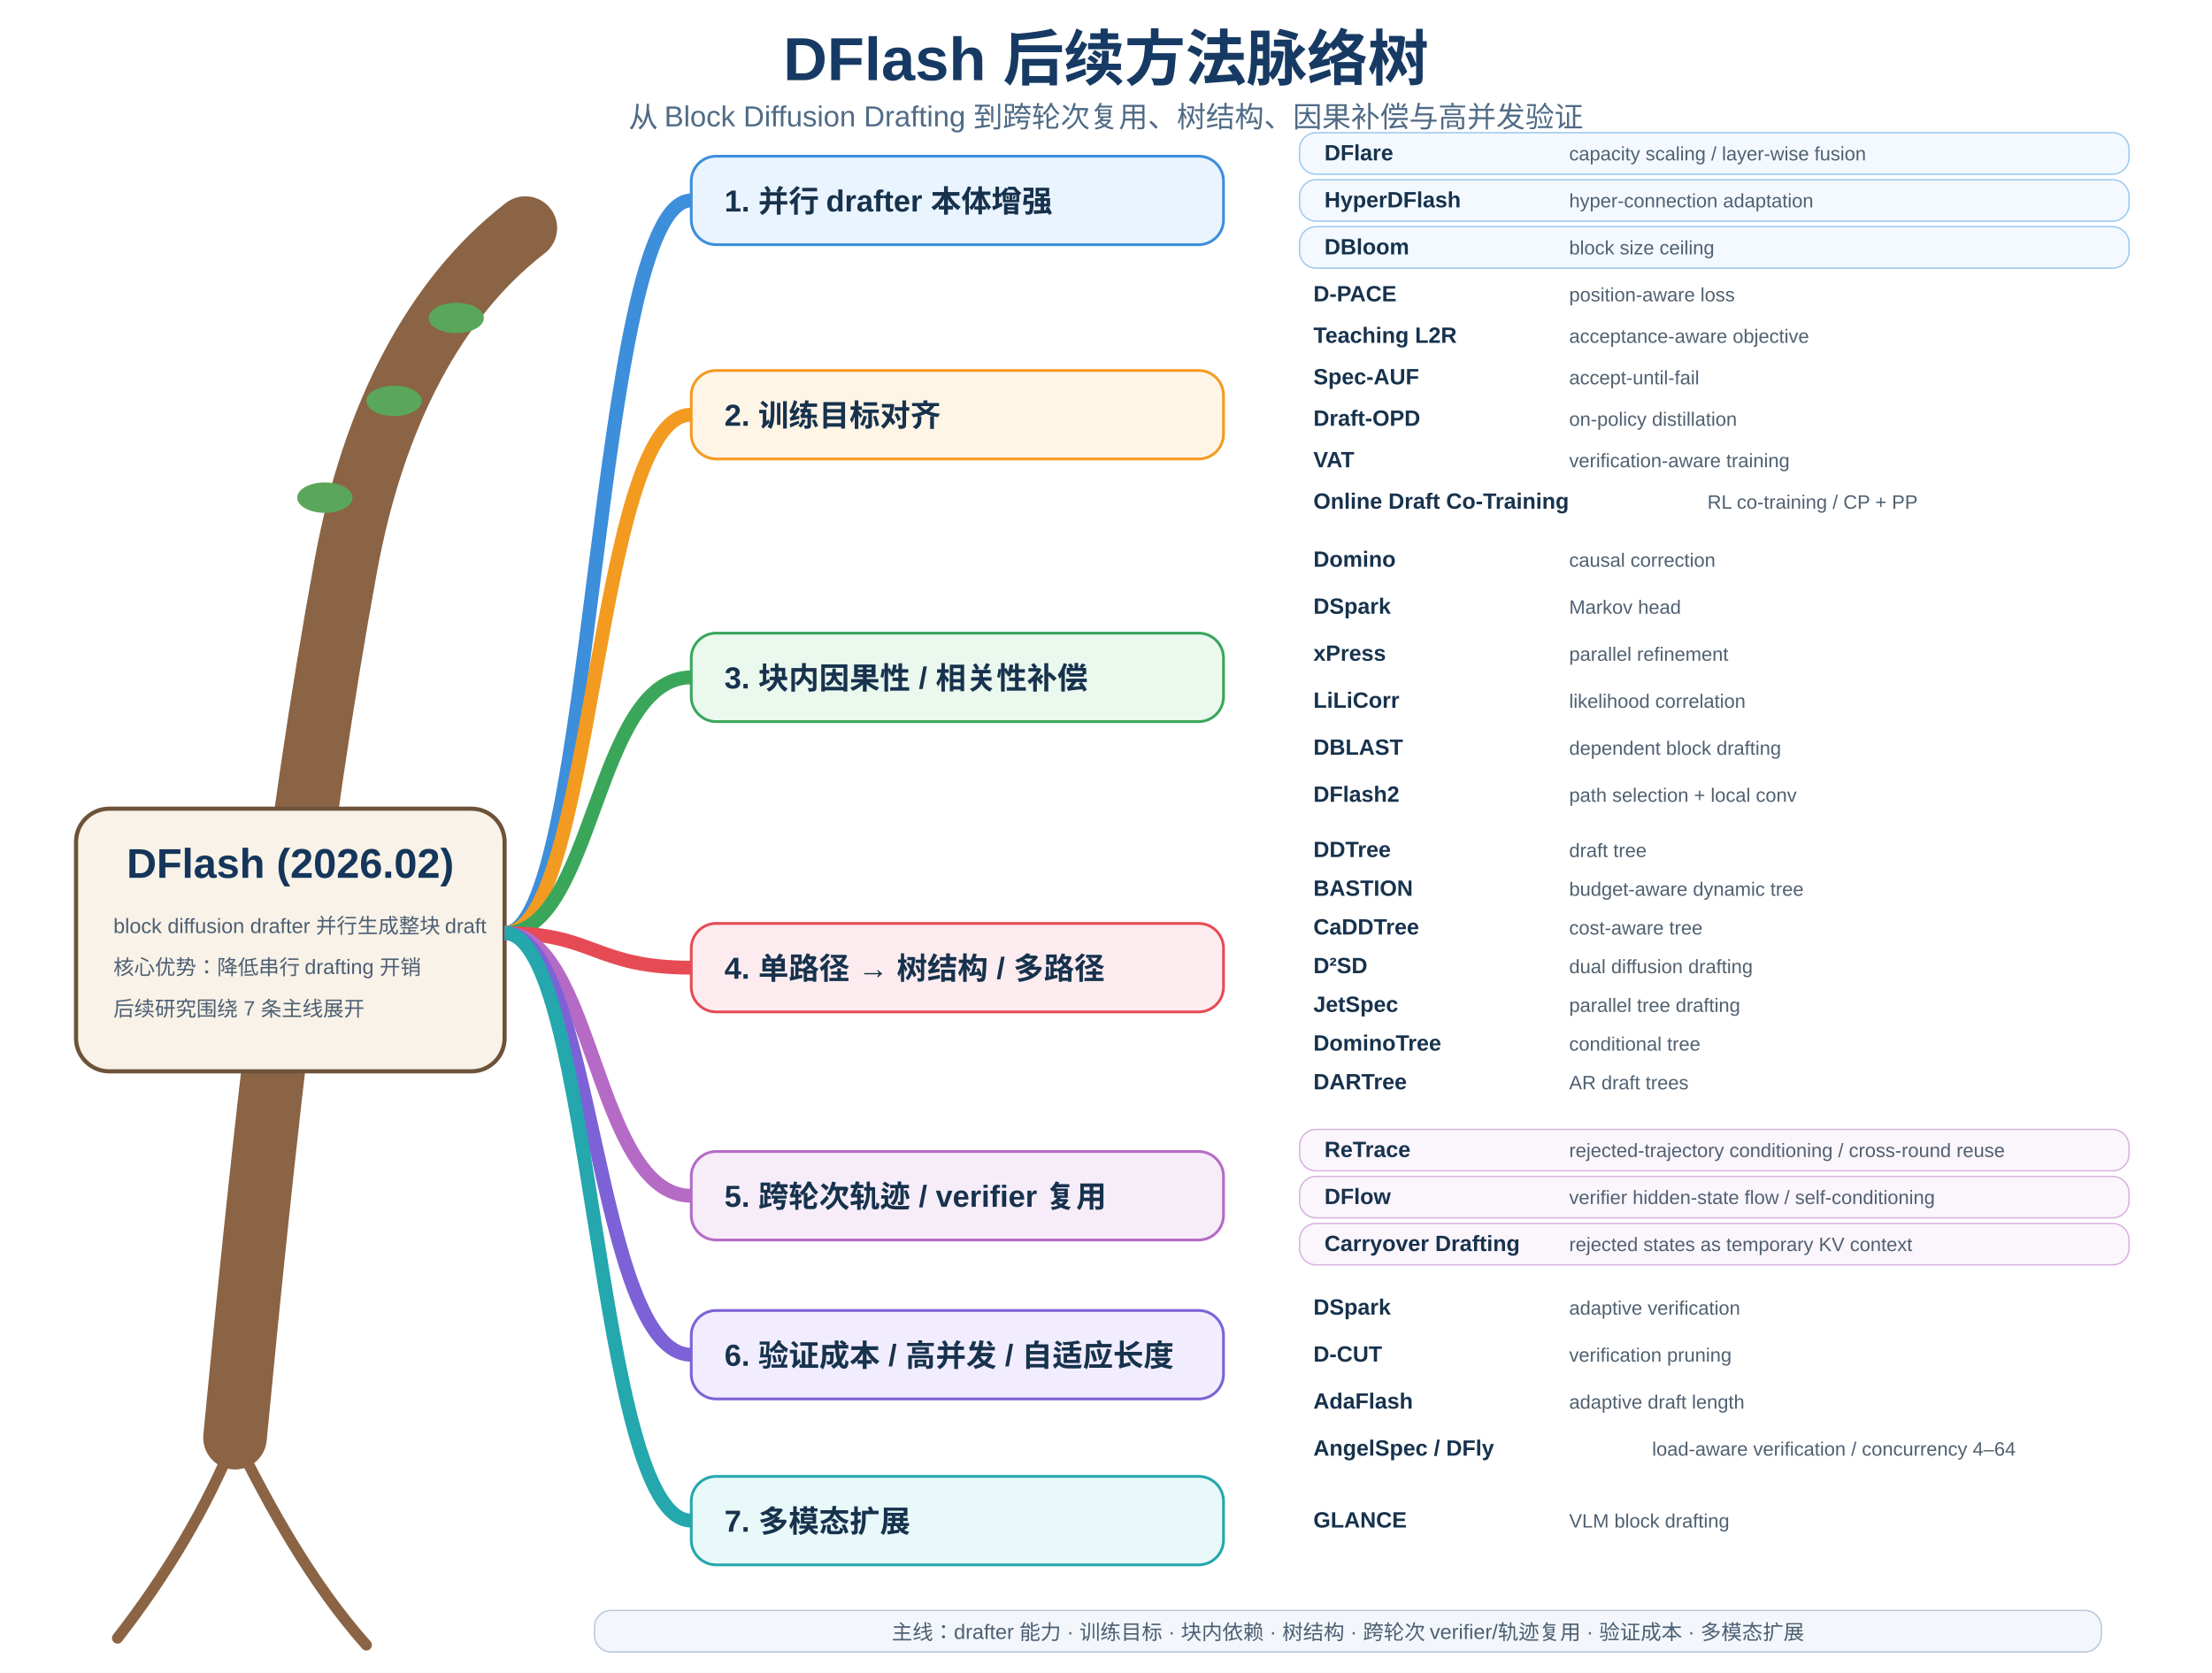
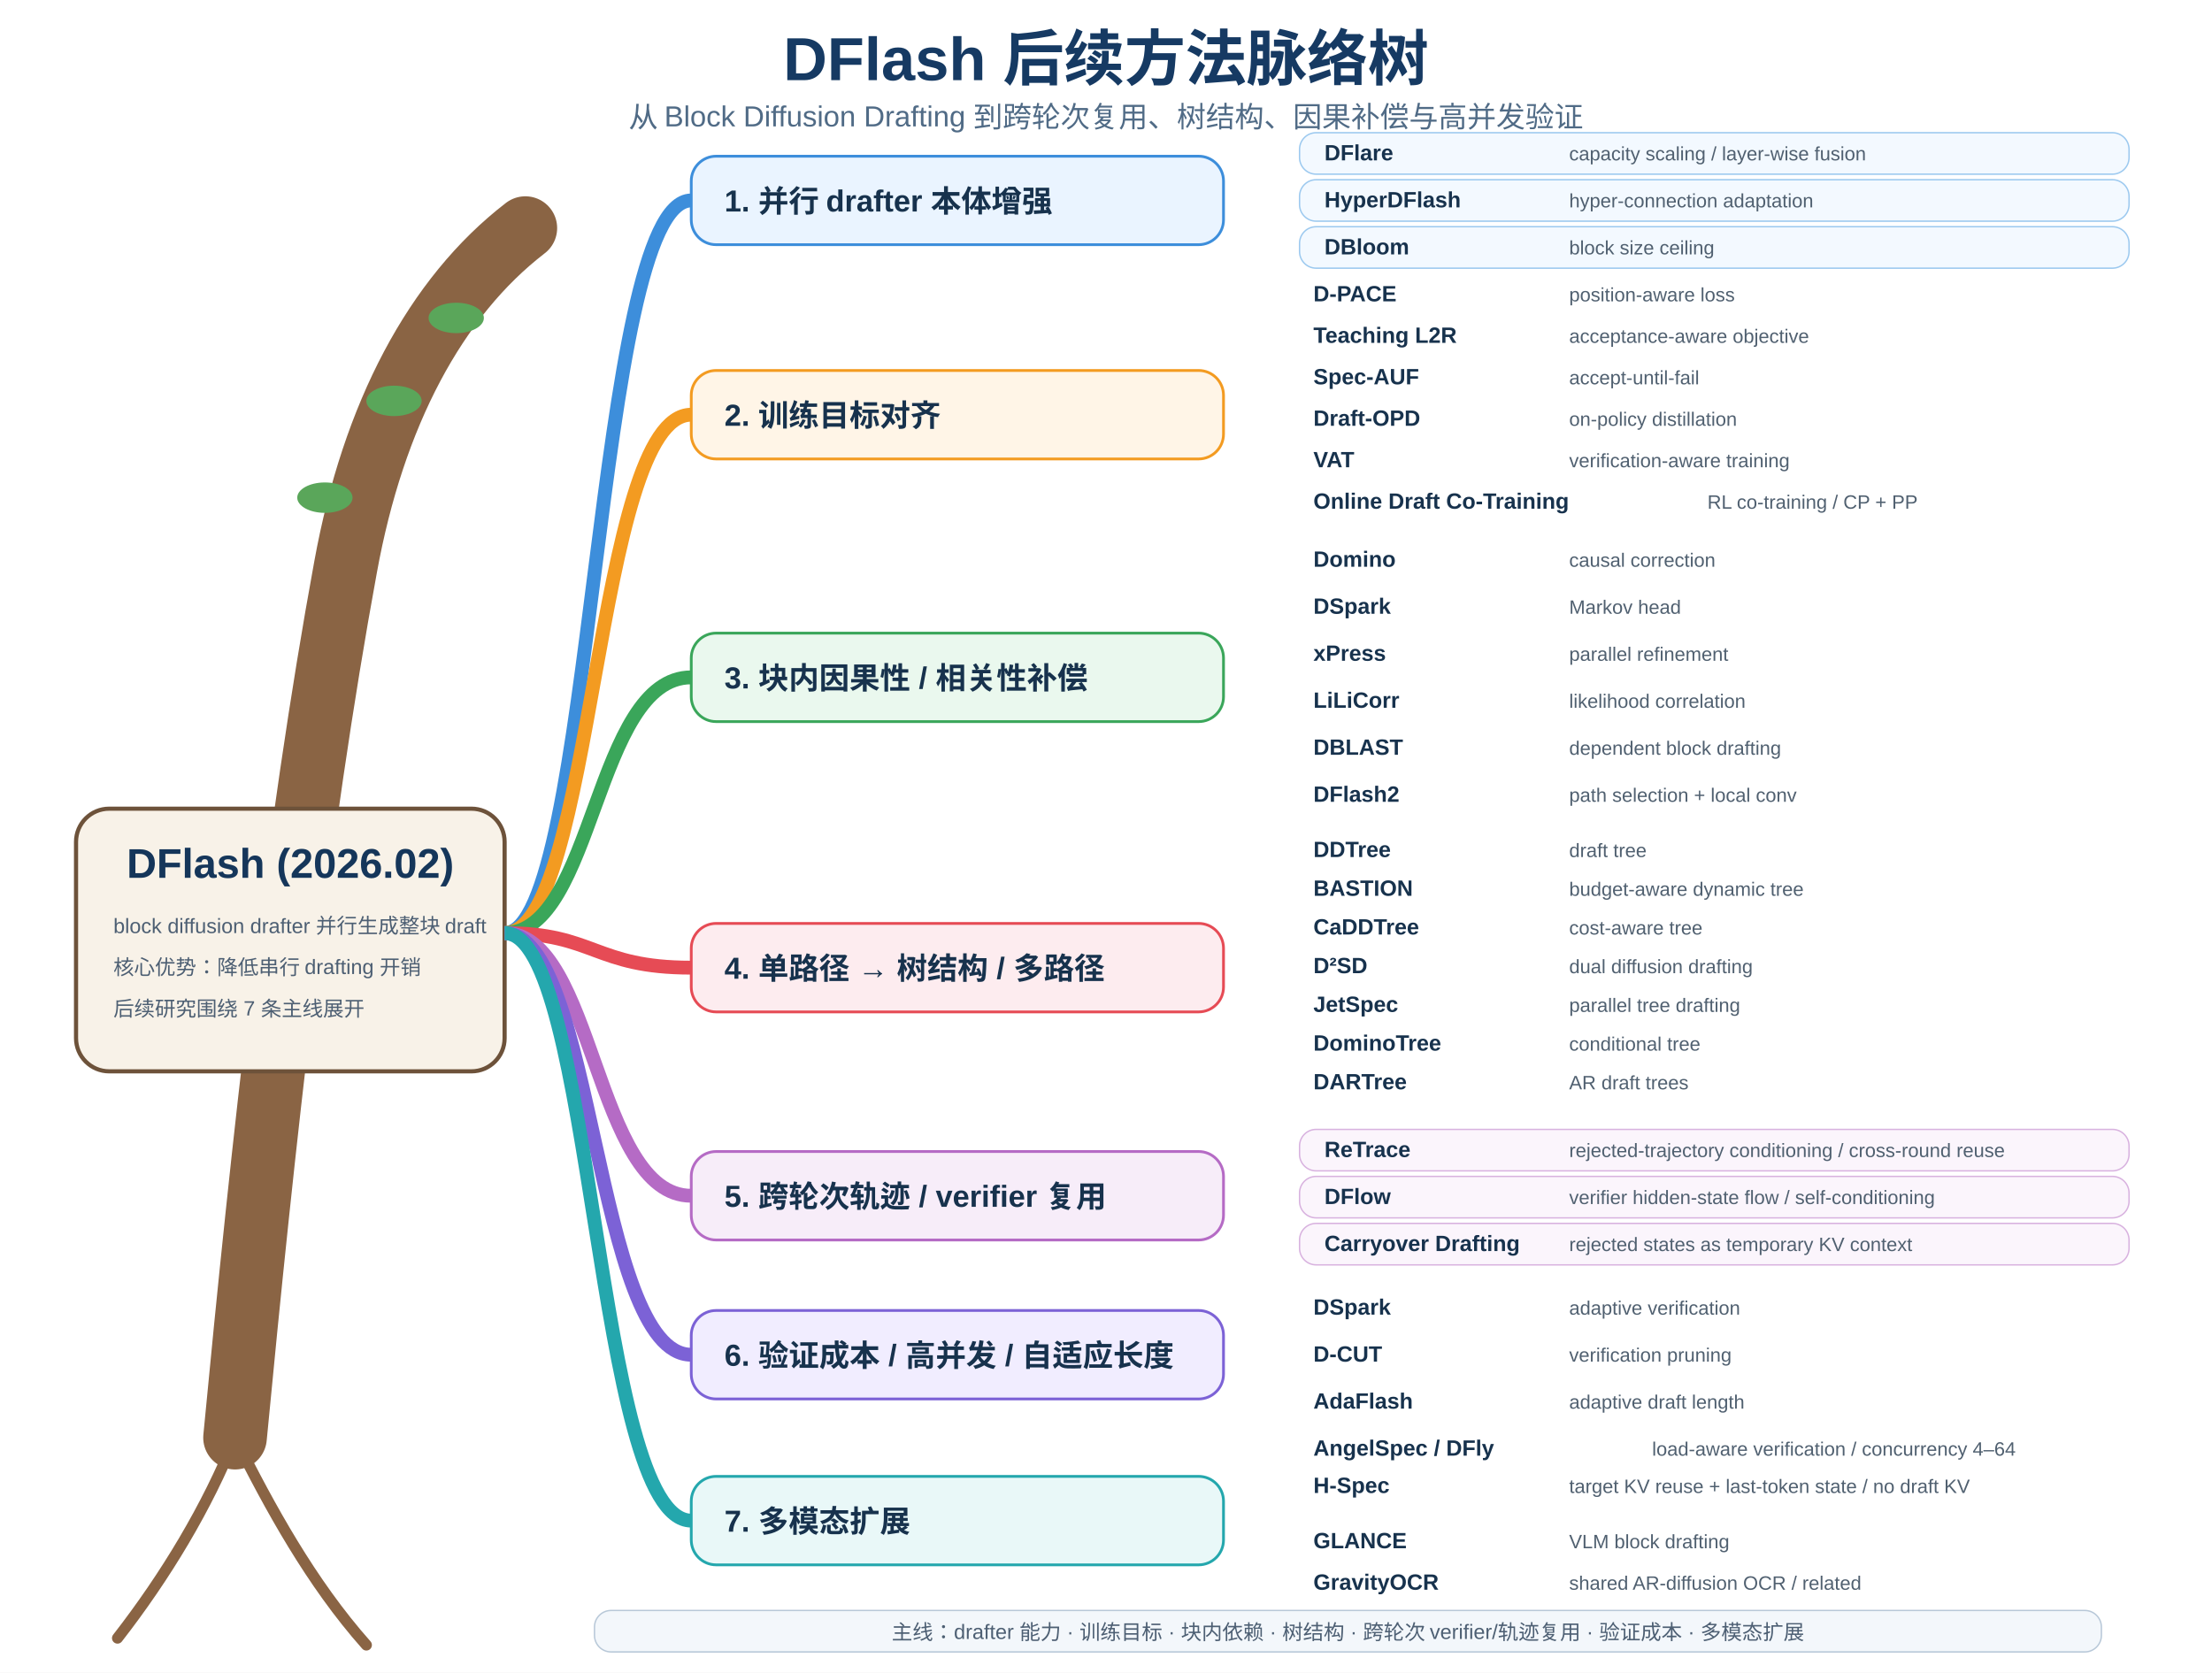
<svg xmlns="http://www.w3.org/2000/svg" width="1600" height="1210" viewBox="0 0 1600 1210">
  <defs>
    <style>
.t{font:700 44px Arial,'Noto Sans SC',sans-serif;fill:#163a63}.s{font:400 21px Arial,'Noto Sans SC',sans-serif;fill:#506b86}.b{font:700 22px Arial,'Noto Sans SC',sans-serif;fill:#17324d}.l{font:700 16px Arial,'Noto Sans SC',sans-serif;fill:#17324d}.k{font:400 14px Arial,'Noto Sans SC',sans-serif;fill:#506070}.c{font:700 30px Arial,'Noto Sans SC',sans-serif;fill:#15365a}.sm{font:400 15px Arial,'Noto Sans SC',sans-serif;fill:#4d5f73}
</style>
  </defs>
  <rect width="1600" height="1210" fill="#fff" />
  <text x="800" y="58" text-anchor="middle" class="t">DFlash 后续方法脉络树</text>
  <text x="800" y="92" text-anchor="middle" class="s">从 Block Diffusion Drafting 到跨轮次复用、树结构、因果补偿与高并发验证</text>
  <path d="M170 1040 C190 830 215 600 250 410 C270 300 315 215 380 165" stroke="#8a6444" stroke-width="46" fill="none" stroke-linecap="round" />
  <path d="M170 1040 C150 1090 120 1140 85 1185 M170 1040 C195 1090 225 1145 265 1190" stroke="#8a6444" stroke-width="8" fill="none" stroke-linecap="round" />
  <ellipse cx="235" cy="360" rx="20" ry="11" fill="#5aa65a" />
  <ellipse cx="285" cy="290" rx="20" ry="11" fill="#5aa65a" />
  <ellipse cx="330" cy="230" rx="20" ry="11" fill="#5aa65a" />
  <rect x="55" y="585" width="310" height="190" rx="24" fill="#f8f2e8" stroke="#6d523a" stroke-width="3" />
  <text x="210" y="635" text-anchor="middle" class="c">DFlash (2026.02)</text>
  <text x="82" y="675" class="sm">block diffusion drafter 并行生成整块 draft</text>
  <text x="82" y="705" class="sm">核心优势：降低串行 drafting 开销</text>
  <text x="82" y="735" class="sm">后续研究围绕 7 条主线展开</text>
  <path d="M365 675 C430 675 430 145 500 145" stroke="#3d8edb" stroke-width="10" fill="none" />
  <rect x="500" y="113" width="385" height="64" rx="18" fill="#eaf4ff" stroke="#3d8edb" stroke-width="2" />
  <text x="524" y="153" class="b">1. 并行 drafter 本体增强</text>
  <rect x="940" y="96" width="600" height="30" rx="12" fill="#f3f9ff" stroke="#9cc9ef" />
  <text x="958" y="116" class="l">DFlare</text>
  <text x="1135" y="116" class="k">capacity scaling / layer-wise fusion</text>
  <rect x="940" y="130" width="600" height="30" rx="12" fill="#f3f9ff" stroke="#9cc9ef" />
  <text x="958" y="150" class="l">HyperDFlash</text>
  <text x="1135" y="150" class="k">hyper-connection adaptation</text>
  <rect x="940" y="164" width="600" height="30" rx="12" fill="#f3f9ff" stroke="#9cc9ef" />
  <text x="958" y="184" class="l">DBloom</text>
  <text x="1135" y="184" class="k">block size ceiling</text>
  <path d="M365 675 C430 675 430 300 500 300" stroke="#f39b21" stroke-width="10" fill="none" />
  <rect x="500" y="268" width="385" height="64" rx="18" fill="#fff5e7" stroke="#f39b21" stroke-width="2" />
  <text x="524" y="308" class="b">2. 训练目标对齐</text>
  <text x="950" y="218" class="l">D-PACE</text>
  <text x="1135" y="218" class="k">position-aware loss</text>
  <text x="950" y="248" class="l">Teaching L2R</text>
  <text x="1135" y="248" class="k">acceptance-aware objective</text>
  <text x="950" y="278" class="l">Spec-AUF</text>
  <text x="1135" y="278" class="k">accept-until-fail</text>
  <text x="950" y="308" class="l">Draft-OPD</text>
  <text x="1135" y="308" class="k">on-policy distillation</text>
  <text x="950" y="338" class="l">VAT</text>
  <text x="1135" y="338" class="k">verification-aware training</text>
  <text x="950" y="368" class="l">Online Draft Co-Training</text>
  <text x="1235" y="368" class="k">RL co-training / CP + PP</text>
  <path d="M365 675 C430 675 430 490 500 490" stroke="#3aa65a" stroke-width="10" fill="none" />
  <rect x="500" y="458" width="385" height="64" rx="18" fill="#eaf8ee" stroke="#3aa65a" stroke-width="2" />
  <text x="524" y="498" class="b">3. 块内因果性 / 相关性补偿</text>
  <text x="950" y="410" class="l">Domino</text>
  <text x="1135" y="410" class="k">causal correction</text>
  <text x="950" y="444" class="l">DSpark</text>
  <text x="1135" y="444" class="k">Markov head</text>
  <text x="950" y="478" class="l">xPress</text>
  <text x="1135" y="478" class="k">parallel refinement</text>
  <text x="950" y="512" class="l">LiLiCorr</text>
  <text x="1135" y="512" class="k">likelihood correlation</text>
  <text x="950" y="546" class="l">DBLAST</text>
  <text x="1135" y="546" class="k">dependent block drafting</text>
  <text x="950" y="580" class="l">DFlash2</text>
  <text x="1135" y="580" class="k">path selection + local conv</text>
  <path d="M365 675 C430 675 430 700 500 700" stroke="#e64b55" stroke-width="10" fill="none" />
  <rect x="500" y="668" width="385" height="64" rx="18" fill="#fdecef" stroke="#e64b55" stroke-width="2" />
  <text x="524" y="708" class="b">4. 单路径 → 树结构 / 多路径</text>
  <text x="950" y="620" class="l">DDTree</text>
  <text x="1135" y="620" class="k">draft tree</text>
  <text x="950" y="648" class="l">BASTION</text>
  <text x="1135" y="648" class="k">budget-aware dynamic tree</text>
  <text x="950" y="676" class="l">CaDDTree</text>
  <text x="1135" y="676" class="k">cost-aware tree</text>
  <text x="950" y="704" class="l">D²SD</text>
  <text x="1135" y="704" class="k">dual diffusion drafting</text>
  <text x="950" y="732" class="l">JetSpec</text>
  <text x="1135" y="732" class="k">parallel tree drafting</text>
  <text x="950" y="760" class="l">DominoTree</text>
  <text x="1135" y="760" class="k">conditional tree</text>
  <text x="950" y="788" class="l">DARTree</text>
  <text x="1135" y="788" class="k">AR draft trees</text>
  <path d="M365 675 C430 675 430 865 500 865" stroke="#b56bc5" stroke-width="10" fill="none" />
  <rect x="500" y="833" width="385" height="64" rx="18" fill="#f7edf9" stroke="#b56bc5" stroke-width="2" />
  <text x="524" y="873" class="b">5. 跨轮次轨迹 / verifier 复用</text>
  <rect x="940" y="817" width="600" height="30" rx="12" fill="#fbf5fc" stroke="#d8b2df" />
  <text x="958" y="837" class="l">ReTrace</text>
  <text x="1135" y="837" class="k">rejected-trajectory conditioning / cross-round reuse</text>
  <rect x="940" y="851" width="600" height="30" rx="12" fill="#fbf5fc" stroke="#d8b2df" />
  <text x="958" y="871" class="l">DFlow</text>
  <text x="1135" y="871" class="k">verifier hidden-state flow / self-conditioning</text>
  <rect x="940" y="885" width="600" height="30" rx="12" fill="#fbf5fc" stroke="#d8b2df" />
  <text x="958" y="905" class="l">Carryover Drafting</text>
  <text x="1135" y="905" class="k">rejected states as temporary KV context</text>
  <path d="M365 675 C430 675 430 980 500 980" stroke="#7c62d6" stroke-width="10" fill="none" />
  <rect x="500" y="948" width="385" height="64" rx="18" fill="#f1edff" stroke="#7c62d6" stroke-width="2" />
  <text x="524" y="988" class="b">6. 验证成本 / 高并发 / 自适应长度</text>
  <text x="950" y="951" class="l">DSpark</text>
  <text x="1135" y="951" class="k">adaptive verification</text>
  <text x="950" y="985" class="l">D-CUT</text>
  <text x="1135" y="985" class="k">verification pruning</text>
  <text x="950" y="1019" class="l">AdaFlash</text>
  <text x="1135" y="1019" class="k">adaptive draft length</text>
  <text x="950" y="1053" class="l">AngelSpec / DFly</text>
  <text x="1195" y="1053" class="k">load-aware verification / concurrency 4–64</text>
+   <text x="950" y="1080" class="l">H-Spec</text>
+   <text x="1135" y="1080" class="k">target KV reuse + last-token state / no draft KV</text>
  <path d="M365 675 C430 675 430 1100 500 1100" stroke="#24a7ad" stroke-width="10" fill="none" />
  <rect x="500" y="1068" width="385" height="64" rx="18" fill="#e9f8f8" stroke="#24a7ad" stroke-width="2" />
  <text x="524" y="1108" class="b">7. 多模态扩展</text>
-   <text x="950" y="1105" class="l">GLANCE</text>
-   <text x="1135" y="1105" class="k">VLM block drafting</text>
+   <text x="950" y="1120" class="l">GLANCE</text>
+   <text x="1135" y="1120" class="k">VLM block drafting</text>
+   <text x="950" y="1150" class="l">GravityOCR</text>
+   <text x="1135" y="1150" class="k">shared AR-diffusion OCR / related</text>
  <rect x="430" y="1165" width="1090" height="30" rx="12" fill="#f3f7fb" stroke="#b8c8d8" />
  <text x="975" y="1186" text-anchor="middle" class="sm">主线：drafter 能力 · 训练目标 · 块内依赖 · 树结构 · 跨轮次 verifier/轨迹复用 · 验证成本 · 多模态扩展</text>
</svg>
